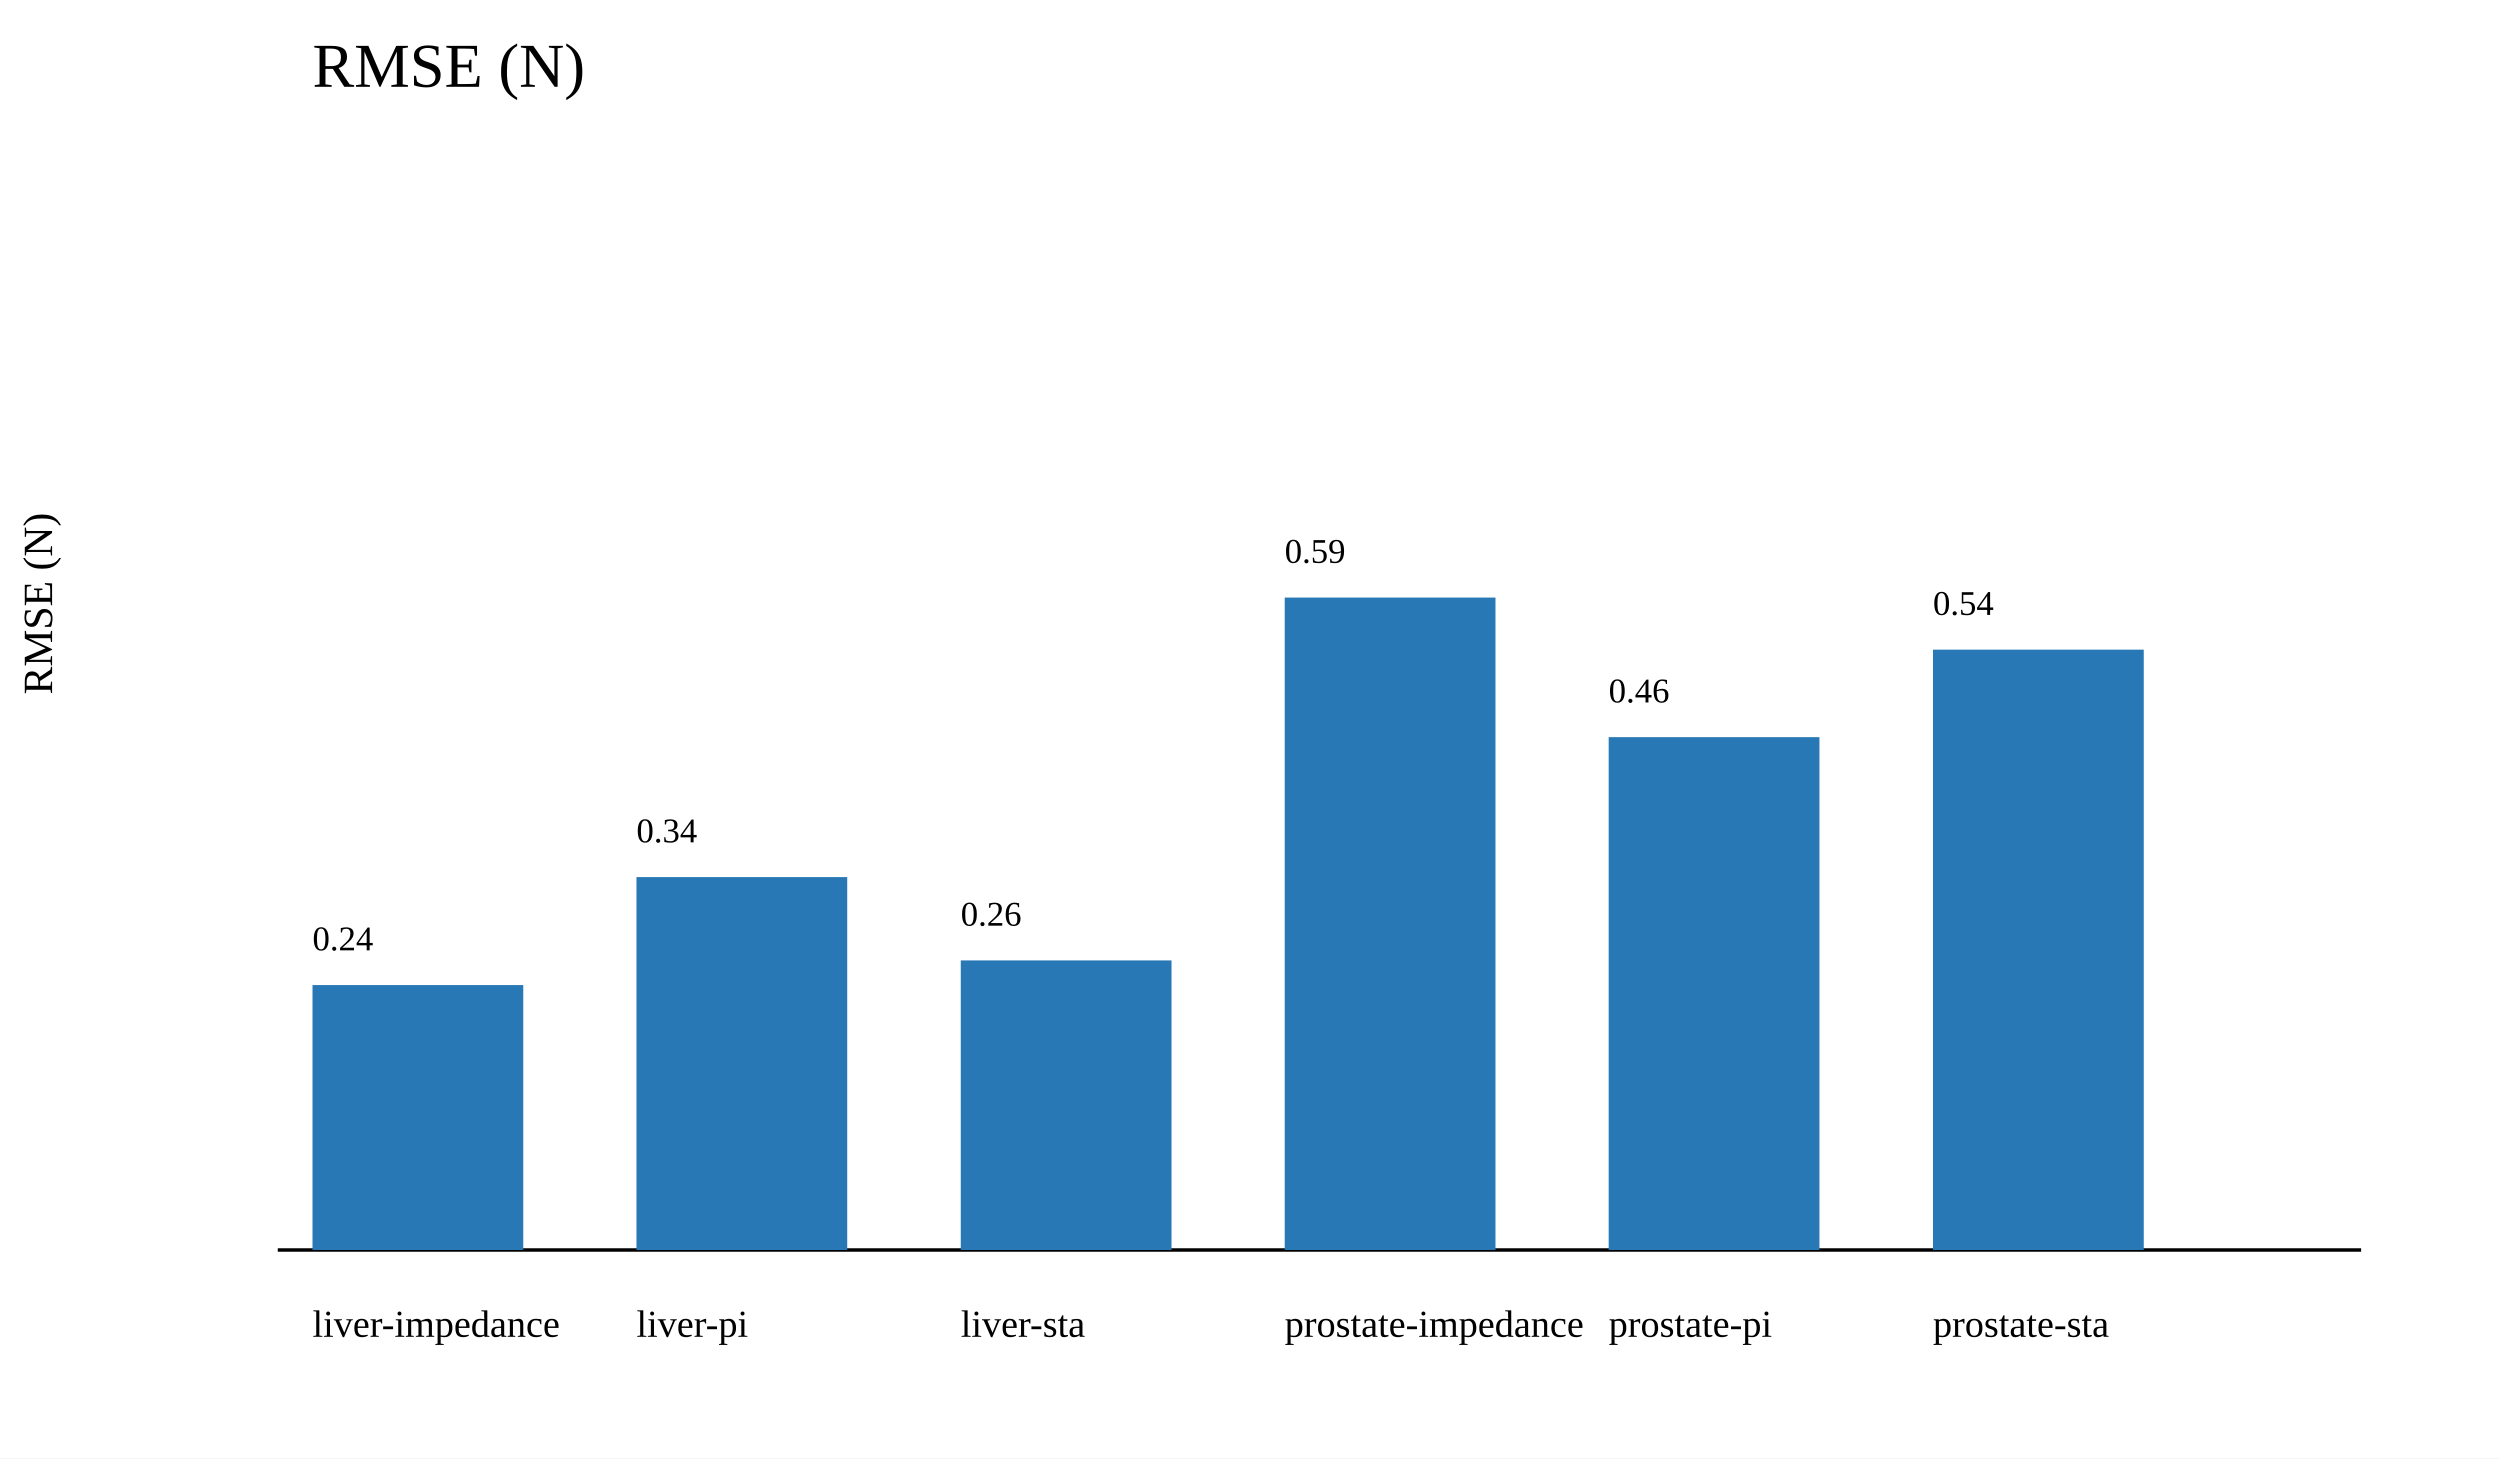
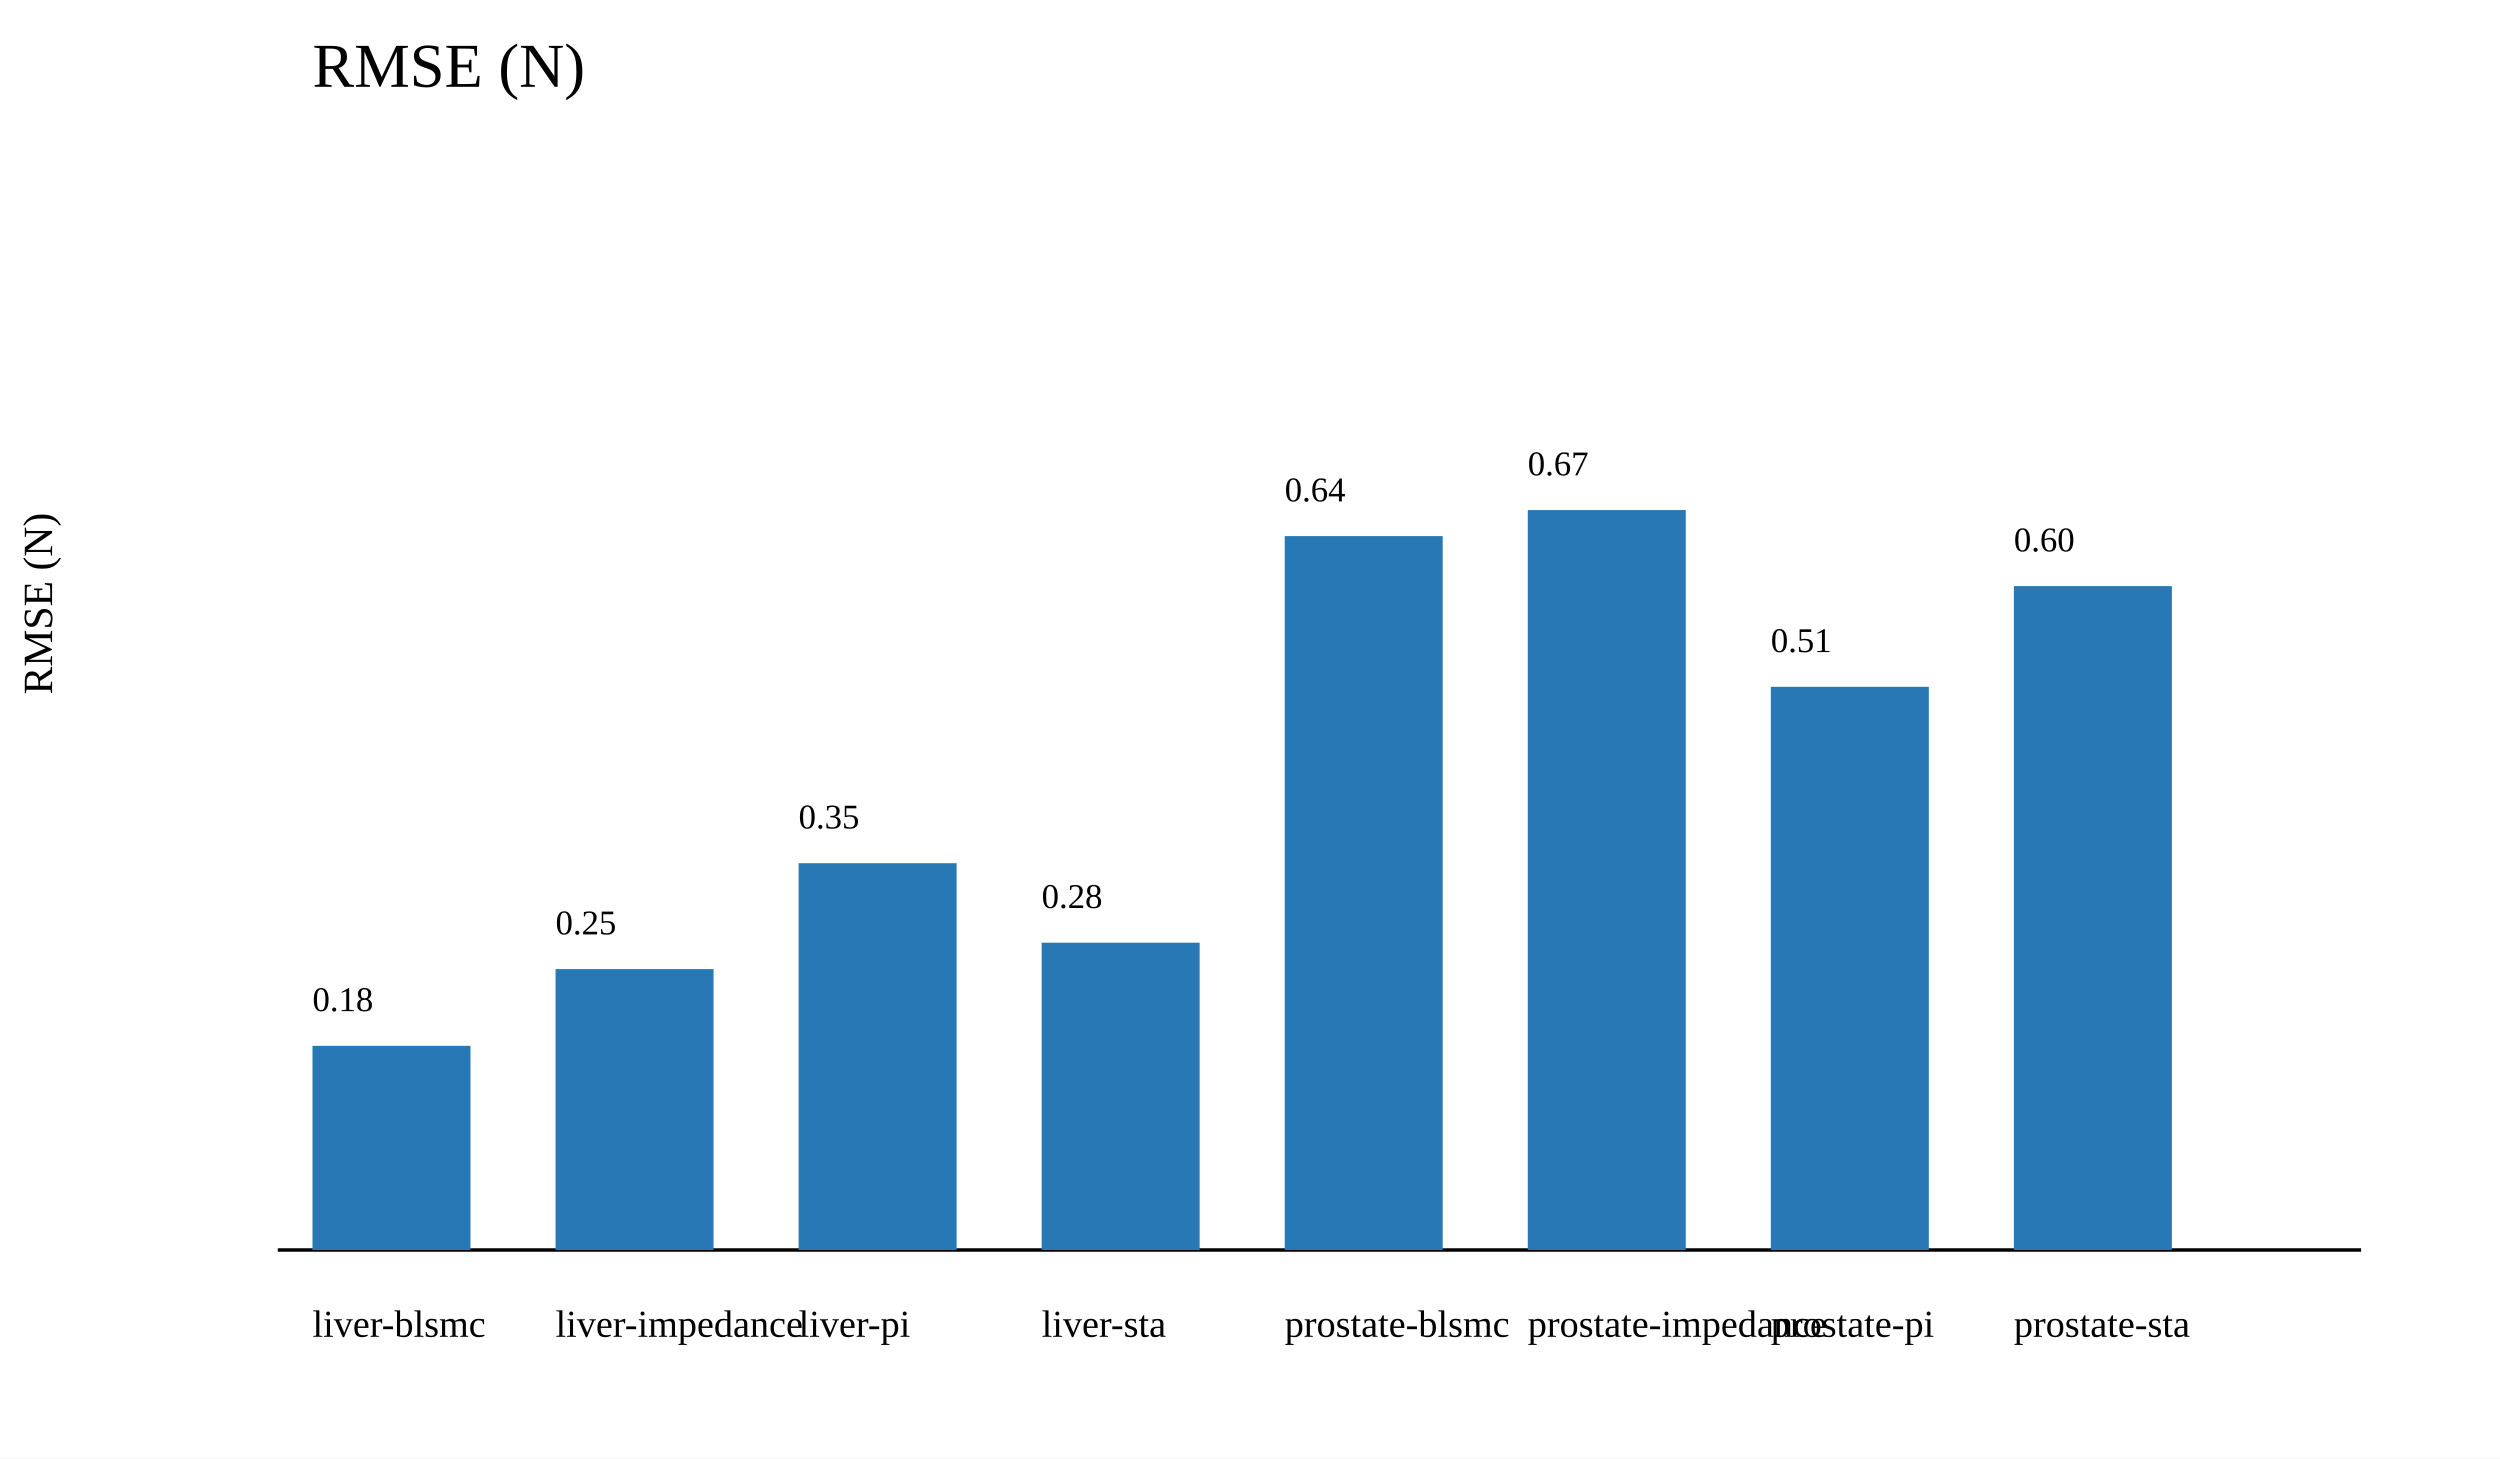
<svg xmlns="http://www.w3.org/2000/svg" width="720" height="420">
  <rect width="100%" height="100%" fill="white" />
  <text x="90" y="25" font-size="18">RMSE (N)</text>
  <line x1="80" y1="360" x2="680" y2="360" stroke="black" />
-   <rect x="90.0" y="283.7" width="60.7" height="76.3" fill="#2878b5" />
-   <text x="90.0" y="385" font-size="11">liver-impedance</text>
-   <text x="90.0" y="273.7" font-size="10">0.24</text>
-   <rect x="183.3" y="252.6" width="60.7" height="107.4" fill="#2878b5" />
-   <text x="183.3" y="385" font-size="11">liver-pi</text>
-   <text x="183.3" y="242.6" font-size="10">0.34</text>
-   <rect x="276.7" y="276.6" width="60.7" height="83.4" fill="#2878b5" />
-   <text x="276.7" y="385" font-size="11">liver-sta</text>
-   <text x="276.7" y="266.6" font-size="10">0.26</text>
-   <rect x="370.0" y="172.1" width="60.7" height="187.9" fill="#2878b5" />
-   <text x="370.0" y="385" font-size="11">prostate-impedance</text>
-   <text x="370.0" y="162.1" font-size="10">0.59</text>
-   <rect x="463.3" y="212.3" width="60.7" height="147.7" fill="#2878b5" />
-   <text x="463.3" y="385" font-size="11">prostate-pi</text>
-   <text x="463.3" y="202.3" font-size="10">0.46</text>
-   <rect x="556.7" y="187.1" width="60.7" height="172.9" fill="#2878b5" />
-   <text x="556.7" y="385" font-size="11">prostate-sta</text>
-   <text x="556.7" y="177.1" font-size="10">0.54</text>
+   <rect x="90.0" y="301.2" width="45.5" height="58.8" fill="#2878b5" />
+   <text x="90.0" y="385" font-size="11">liver-blsmc</text>
+   <text x="90.0" y="291.2" font-size="10">0.18</text>
+   <rect x="160.0" y="279.1" width="45.5" height="80.9" fill="#2878b5" />
+   <text x="160.0" y="385" font-size="11">liver-impedance</text>
+   <text x="160.0" y="269.1" font-size="10">0.25</text>
+   <rect x="230.0" y="248.6" width="45.5" height="111.4" fill="#2878b5" />
+   <text x="230.0" y="385" font-size="11">liver-pi</text>
+   <text x="230.0" y="238.6" font-size="10">0.35</text>
+   <rect x="300.0" y="271.5" width="45.5" height="88.5" fill="#2878b5" />
+   <text x="300.0" y="385" font-size="11">liver-sta</text>
+   <text x="300.0" y="261.5" font-size="10">0.28</text>
+   <rect x="370.0" y="154.4" width="45.5" height="205.6" fill="#2878b5" />
+   <text x="370.0" y="385" font-size="11">prostate-blsmc</text>
+   <text x="370.0" y="144.4" font-size="10">0.64</text>
+   <rect x="440.0" y="146.9" width="45.5" height="213.1" fill="#2878b5" />
+   <text x="440.0" y="385" font-size="11">prostate-impedance</text>
+   <text x="440.0" y="136.9" font-size="10">0.67</text>
+   <rect x="510.0" y="197.8" width="45.5" height="162.2" fill="#2878b5" />
+   <text x="510.0" y="385" font-size="11">prostate-pi</text>
+   <text x="510.0" y="187.8" font-size="10">0.51</text>
+   <rect x="580.0" y="168.8" width="45.5" height="191.2" fill="#2878b5" />
+   <text x="580.0" y="385" font-size="11">prostate-sta</text>
+   <text x="580.0" y="158.8" font-size="10">0.60</text>
  <text x="15" y="200" transform="rotate(-90 15 200)" font-size="12">RMSE (N)</text>
</svg>
